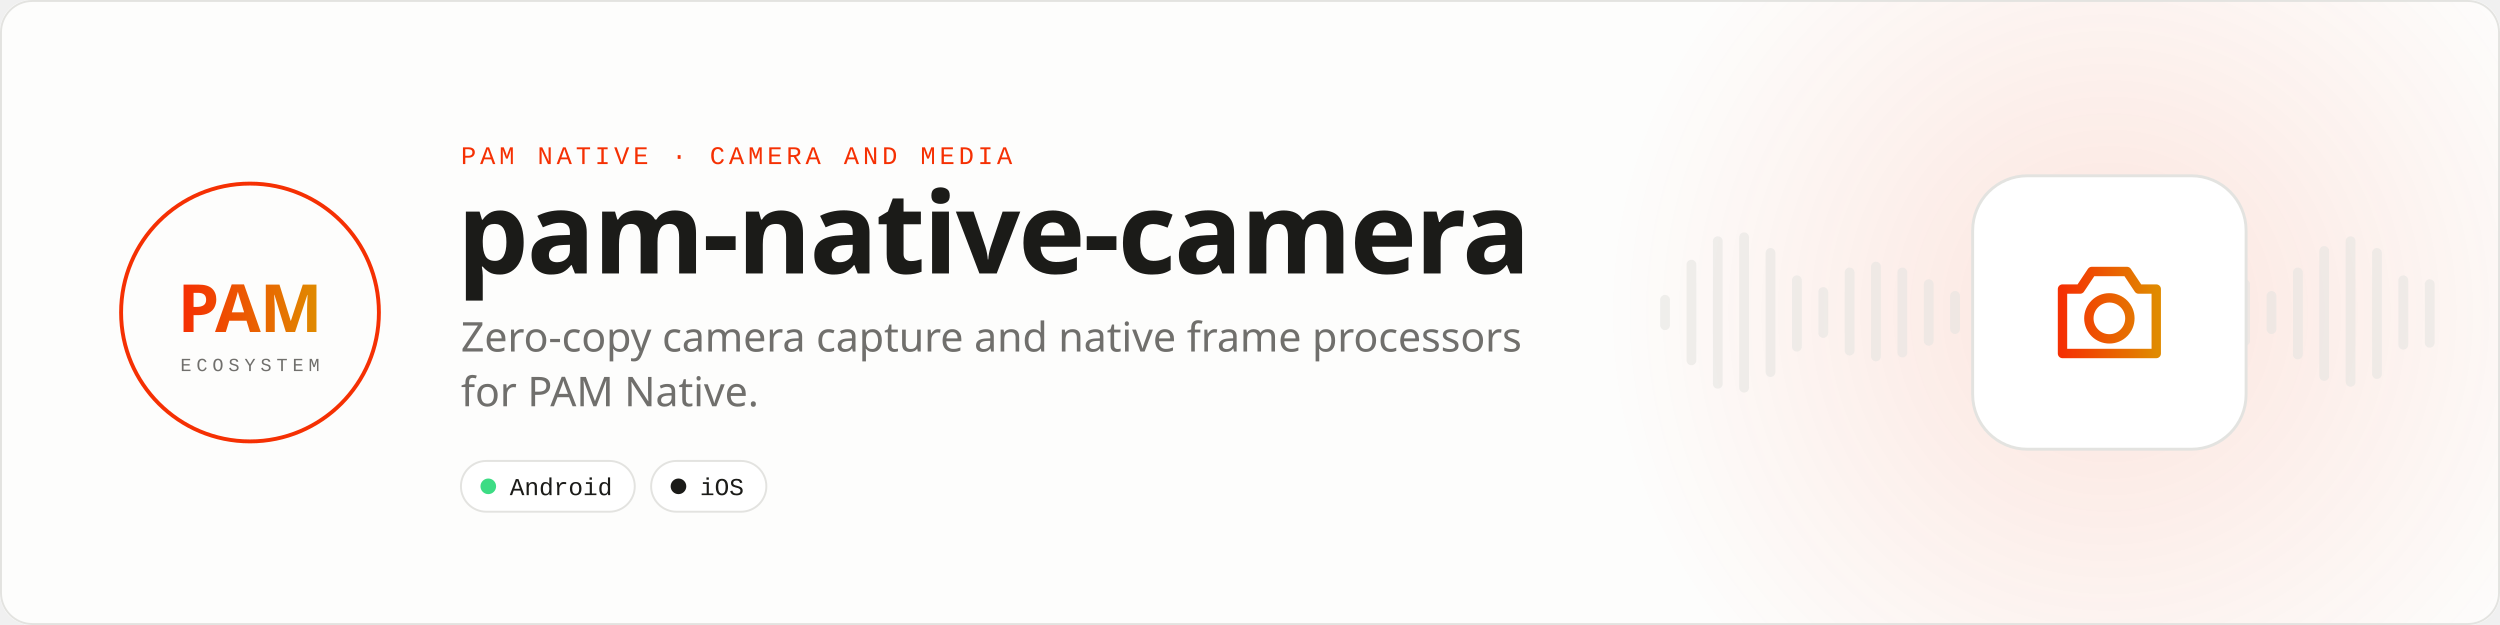
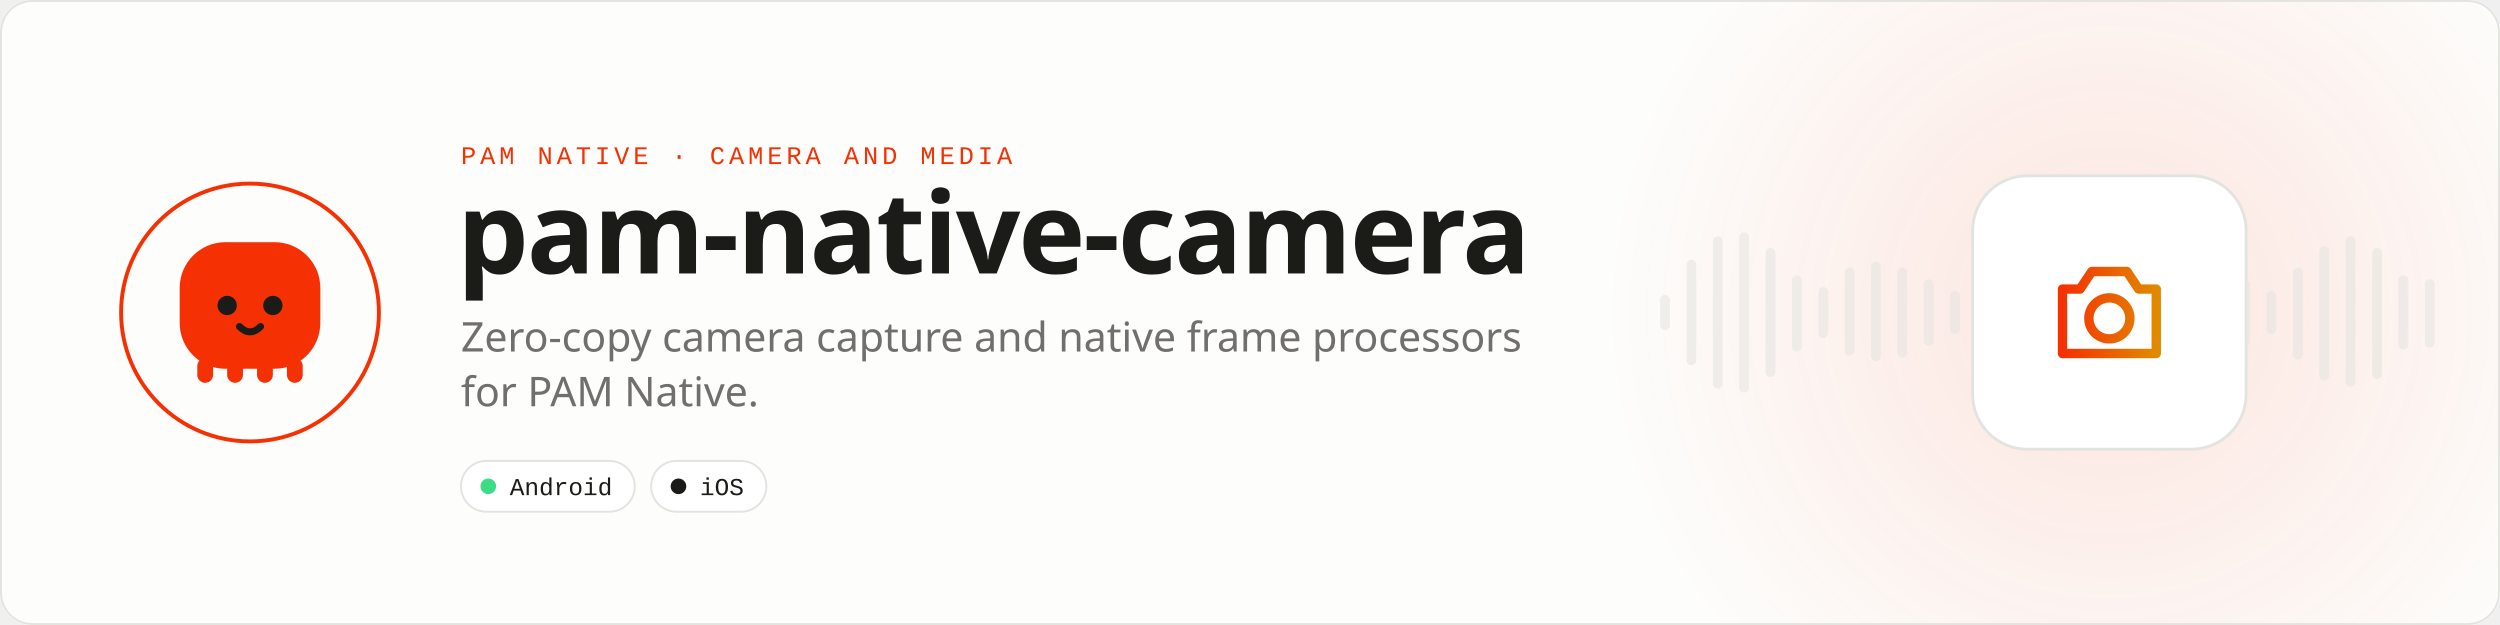
<svg xmlns="http://www.w3.org/2000/svg" viewBox="0 0 1280 320" width="1280" height="320" role="img" aria-label="pam-native-camera: Zero-copy camera capture and native frame processors for PAM Native.">
  <defs>
    <linearGradient id="pg" x1="0" y1="0" x2="1" y2="0">
      <stop offset="0" stop-color="#f53003" />
      <stop offset="1" stop-color="#e08a00" />
    </linearGradient>
    <radialGradient id="gl">
      <stop offset="0" stop-color="#f53003" stop-opacity=".12" />
      <stop offset="1" stop-color="#f53003" stop-opacity="0" />
    </radialGradient>
    <clipPath id="cl">
      <rect width="1280" height="320" rx="16" />
    </clipPath>
  </defs>
  <g clip-path="url(#cl)">
    <rect width="1280" height="320" fill="#fdfdfc" />
    <circle cx="1080" cy="160" r="260" fill="url(#gl)" />
    <g fill="#e3e3e0" opacity=".55">
      <rect x="850.0" y="151" width="5" height="18" rx="2.5">
        <animate attributeName="height" values="18;11;18" dur="2.4s" repeatCount="indefinite" />
        <animate attributeName="y" values="151;155;151" dur="2.4s" repeatCount="indefinite" />
      </rect>
      <rect x="863.5" y="133" width="5" height="54" rx="2.5" />
      <rect x="877.0" y="121" width="5" height="78" rx="2.5" />
      <rect x="890.5" y="119" width="5" height="82" rx="2.5">
        <animate attributeName="height" values="82;49;82" dur="3.3s" repeatCount="indefinite" />
        <animate attributeName="y" values="119;135;119" dur="3.3s" repeatCount="indefinite" />
      </rect>
      <rect x="904.0" y="127" width="5" height="66" rx="2.5" />
      <rect x="917.5" y="141" width="5" height="39" rx="2.5" />
      <rect x="931.0" y="147" width="5" height="26" rx="2.5">
        <animate attributeName="height" values="26;15;26" dur="2.7s" repeatCount="indefinite" />
        <animate attributeName="y" values="147;152;147" dur="2.7s" repeatCount="indefinite" />
      </rect>
      <rect x="944.5" y="137" width="5" height="45" rx="2.5" />
      <rect x="958.0" y="134" width="5" height="51" rx="2.5" />
      <rect x="971.5" y="137" width="5" height="46" rx="2.5">
        <animate attributeName="height" values="46;27;46" dur="3.6s" repeatCount="indefinite" />
        <animate attributeName="y" values="137;146;137" dur="3.6s" repeatCount="indefinite" />
      </rect>
      <rect x="985.0" y="143" width="5" height="34" rx="2.5" />
      <rect x="998.5" y="149" width="5" height="22" rx="2.5" />
      <rect x="1012.0" y="149" width="5" height="22" rx="2.5">
        <animate attributeName="height" values="22;13;22" dur="3.0s" repeatCount="indefinite" />
        <animate attributeName="y" values="149;153;149" dur="3.0s" repeatCount="indefinite" />
      </rect>
      <rect x="1025.5" y="147" width="5" height="25" rx="2.5" />
      <rect x="1039.0" y="147" width="5" height="26" rx="2.5" />
      <rect x="1052.5" y="148" width="5" height="24" rx="2.5">
        <animate attributeName="height" values="24;15;24" dur="2.4s" repeatCount="indefinite" />
        <animate attributeName="y" values="148;153;148" dur="2.4s" repeatCount="indefinite" />
      </rect>
      <rect x="1066.0" y="149" width="5" height="23" rx="2.5" />
      <rect x="1079.5" y="151" width="5" height="19" rx="2.5" />
      <rect x="1093.0" y="148" width="5" height="24" rx="2.5">
        <animate attributeName="height" values="24;14;24" dur="3.3s" repeatCount="indefinite" />
        <animate attributeName="y" values="148;153;148" dur="3.3s" repeatCount="indefinite" />
      </rect>
      <rect x="1106.5" y="143" width="5" height="33" rx="2.5" />
      <rect x="1120.0" y="139" width="5" height="41" rx="2.5" />
      <rect x="1133.5" y="139" width="5" height="43" rx="2.5">
        <animate attributeName="height" values="43;26;43" dur="2.7s" repeatCount="indefinite" />
        <animate attributeName="y" values="139;147;139" dur="2.7s" repeatCount="indefinite" />
      </rect>
      <rect x="1147.0" y="143" width="5" height="34" rx="2.5" />
      <rect x="1160.5" y="149" width="5" height="22" rx="2.5" />
      <rect x="1174.0" y="137" width="5" height="47" rx="2.5">
        <animate attributeName="height" values="47;28;47" dur="3.6s" repeatCount="indefinite" />
        <animate attributeName="y" values="137;146;137" dur="3.6s" repeatCount="indefinite" />
      </rect>
      <rect x="1187.5" y="126" width="5" height="69" rx="2.5" />
      <rect x="1201.0" y="121" width="5" height="77" rx="2.5" />
      <rect x="1214.5" y="127" width="5" height="67" rx="2.5">
        <animate attributeName="height" values="67;40;67" dur="3.0s" repeatCount="indefinite" />
        <animate attributeName="y" values="127;140;127" dur="3.0s" repeatCount="indefinite" />
      </rect>
      <rect x="1228.0" y="141" width="5" height="38" rx="2.5" />
      <rect x="1241.5" y="143" width="5" height="35" rx="2.5" />
    </g>
  </g>
  <rect x=".5" y=".5" width="1279" height="319" rx="16" fill="none" stroke="#e3e3e0" />
  <circle cx="128" cy="160" r="66" fill="#fdfdfc" stroke="#f53003" stroke-width="2" />
  <circle cx="128" cy="160" r="66" fill="none" stroke="#f53003">
    <animate attributeName="r" values="66;92" dur="3s" repeatCount="indefinite" />
    <animate attributeName="stroke-opacity" values=".5;0" dur="3s" repeatCount="indefinite" />
  </circle>
-   <text x="128" y="170" text-anchor="middle" font-family="-apple-system, BlinkMacSystemFont, 'Segoe UI', 'Noto Sans', Helvetica, Arial, sans-serif" font-weight="700" font-size="34" letter-spacing="-.5" fill="url(#pg)">PAM</text>
-   <text x="128" y="190" text-anchor="middle" font-family="ui-monospace, SFMono-Regular, 'SF Mono', Menlo, Consolas, 'Liberation Mono', monospace" font-size="9.5" letter-spacing="2.5" fill="#706f6c">ECOSYSTEM</text>
+   <g transform="translate(74 104.2) scale(.9)">
+     <rect x="30" y="88" width="9" height="14" rx="4.5" fill="#f53003" />
+     <rect x="47" y="88" width="9" height="14" rx="4.5" fill="#f53003" />
+     <rect x="64" y="88" width="9" height="14" rx="4.5" fill="#f53003" />
+     <rect x="81" y="88" width="9" height="14" rx="4.5" fill="#f53003" />
+     <rect x="20" y="22" width="80" height="72" rx="26" fill="#f53003" />
+     <circle cx="47" cy="58" r="5.5" fill="#1b1b18" />
+     <circle cx="73" cy="58" r="5.5" fill="#1b1b18" />
+     <path d="M54 70q6 6 12 0" stroke="#1b1b18" stroke-width="4" stroke-linecap="round" fill="none" />
+   </g>
  <text x="236" y="84" font-family="ui-monospace, SFMono-Regular, 'SF Mono', Menlo, Consolas, 'Liberation Mono', monospace" font-size="13" letter-spacing="2" fill="#f53003">PAM NATIVE · CAMERA AND MEDIA</text>
  <text x="234" y="140" font-family="-apple-system, BlinkMacSystemFont, 'Segoe UI', 'Noto Sans', Helvetica, Arial, sans-serif" font-weight="700" font-size="58" letter-spacing="-1" fill="#1b1b18">pam-native-camera</text>
  <text x="236" y="180" font-family="-apple-system, BlinkMacSystemFont, 'Segoe UI', 'Noto Sans', Helvetica, Arial, sans-serif" font-size="21" fill="#706f6c">Zero-copy camera capture and native frame processors</text>
  <text x="236" y="208" font-family="-apple-system, BlinkMacSystemFont, 'Segoe UI', 'Noto Sans', Helvetica, Arial, sans-serif" font-size="21" fill="#706f6c">for PAM Native.</text>
  <rect x="236" y="236" width="89" height="26" rx="13" fill="#ffffff" stroke="#e3e3e0" />
  <circle cx="250" cy="249" r="4" fill="#3ddc84" />
  <text x="261" y="253.5" font-family="ui-monospace, SFMono-Regular, 'SF Mono', Menlo, Consolas, 'Liberation Mono', monospace" font-size="12.5" fill="#1b1b18">Android</text>
  <rect x="333.375" y="236" width="59" height="26" rx="13" fill="#ffffff" stroke="#e3e3e0" />
  <circle cx="347.375" cy="249" r="4" fill="#1b1b18" />
  <text x="358.375" y="253.5" font-family="ui-monospace, SFMono-Regular, 'SF Mono', Menlo, Consolas, 'Liberation Mono', monospace" font-size="12.5" fill="#1b1b18">iOS</text>
  <rect x="1010" y="90" width="140" height="140" rx="28" fill="#ffffff" stroke="#e3e3e0" stroke-width="1.5" />
  <g transform="translate(1044 124) scale(3)" fill="none" stroke="url(#pg)" stroke-width="1.6" stroke-linecap="round" stroke-linejoin="round">
    <path d="M4 8h3l2-3h6l2 3h3v11H4zM8.5 13a3.5 3.5 0 1 0 7.0 0a3.5 3.5 0 1 0 -7.0 0" />
  </g>
</svg>
